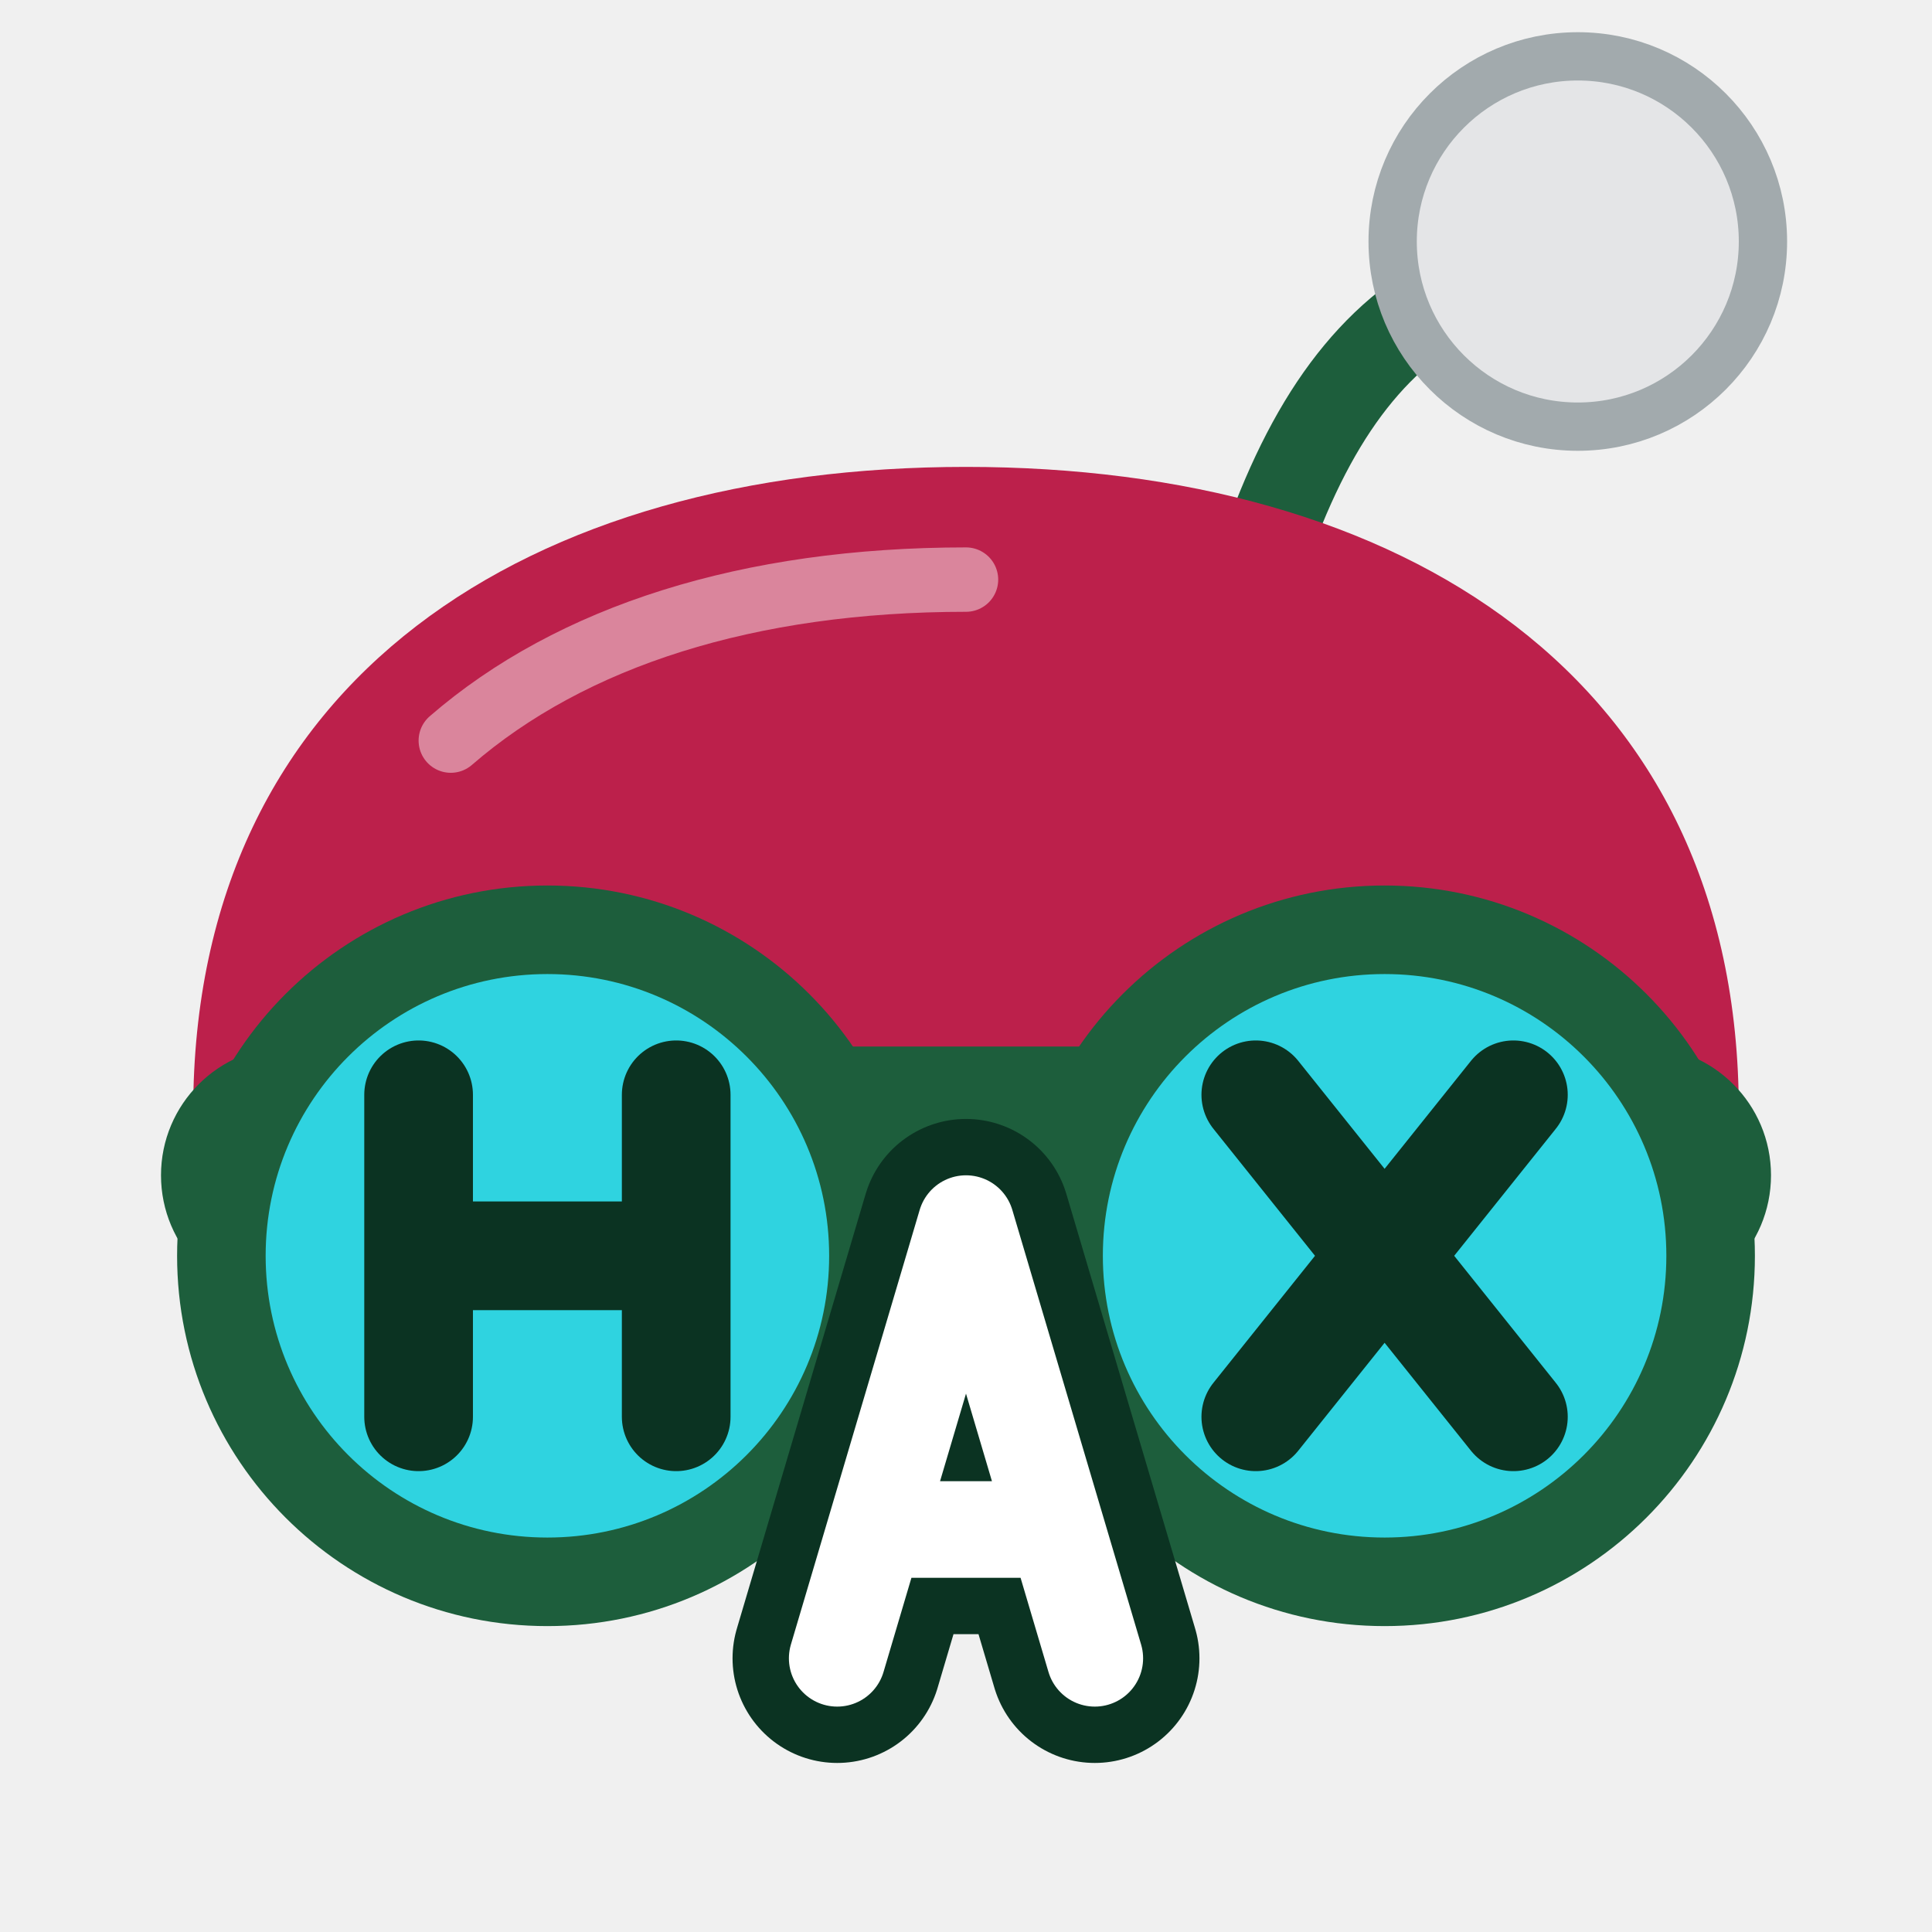
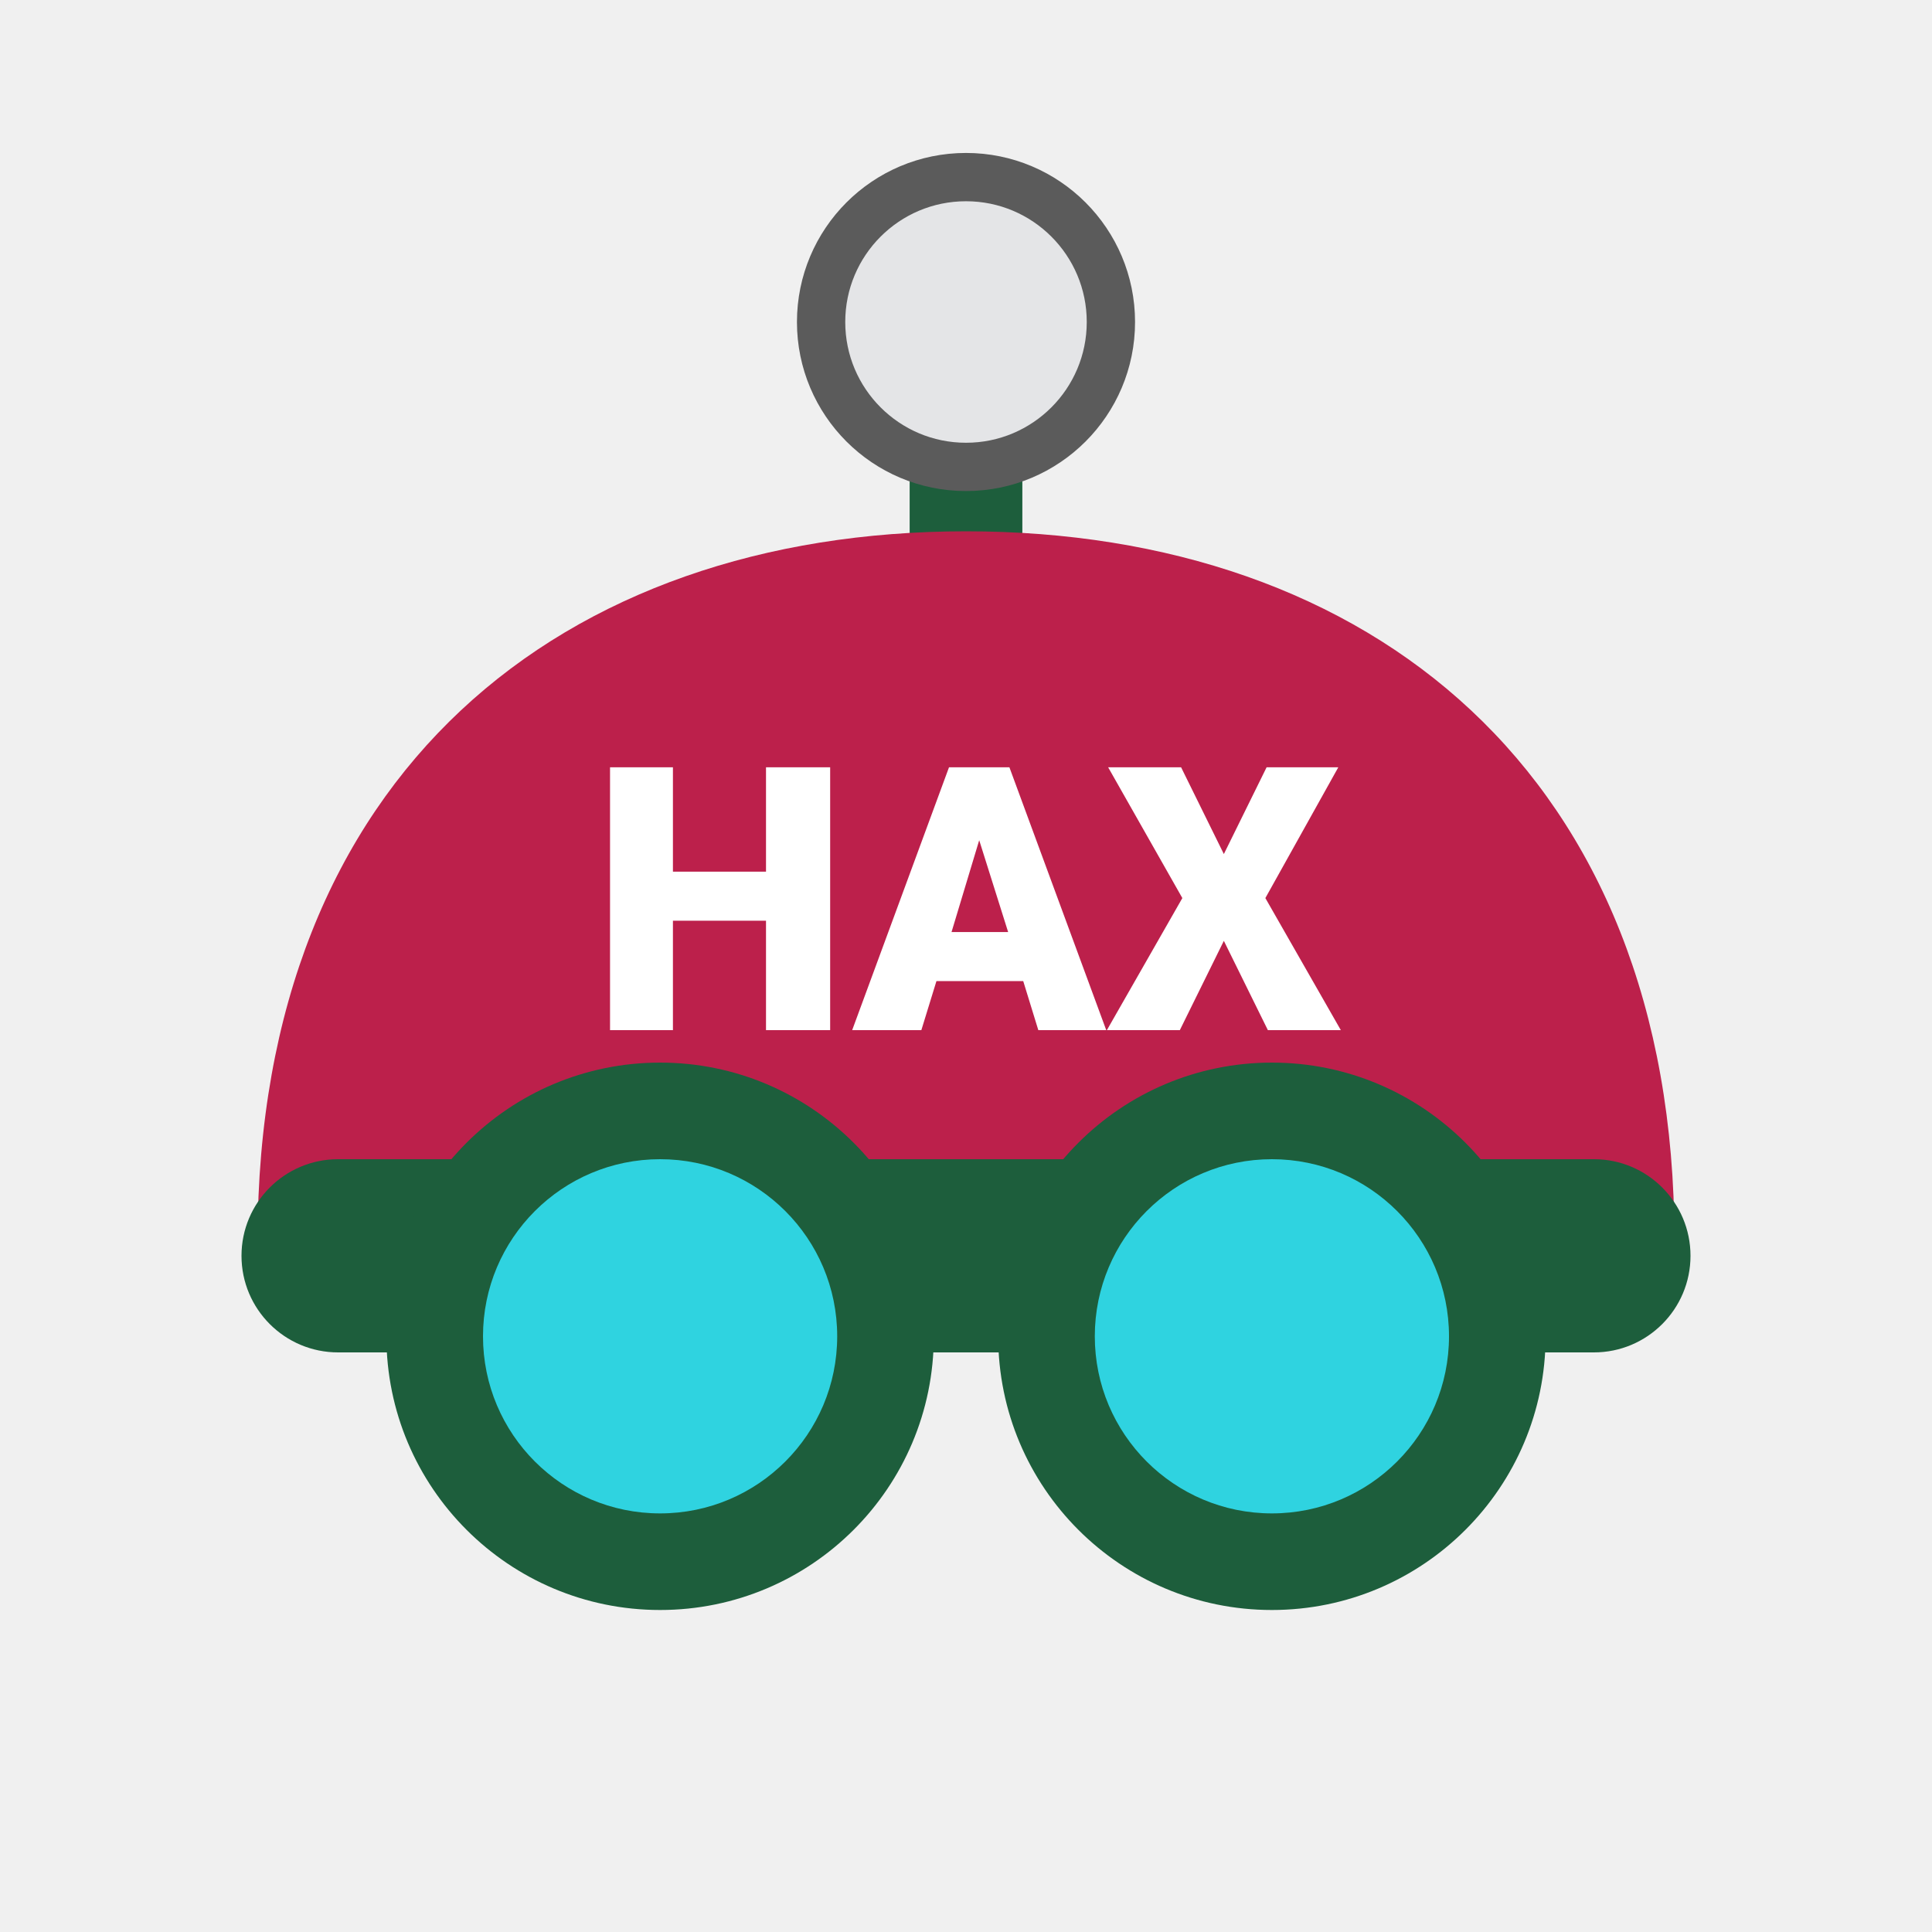
<svg xmlns="http://www.w3.org/2000/svg" viewBox="0 0 24 24" width="24" height="24">
-   <path d="M15.8 6.6c.6-1.6 1.4-2.6 2.6-3.1" fill="none" stroke="#1d5e3c" stroke-width="1.1" stroke-linecap="round" />
-   <circle cx="19.6" cy="3" r="2.3" fill="#e4e5e7" stroke="#a2aaad" stroke-width=".6" />
-   <path d="M2.4 13.8c0-5.4 4.2-8 9.6-8s9.6 2.6 9.6 8z" fill="#bc204b" />
-   <path d="M5.6 9.2c1.5-1.3 3.7-2 6.4-2" fill="none" stroke="#fff" stroke-opacity=".45" stroke-width=".8" stroke-linecap="round" />
-   <rect x="2" y="13" width="20" height="3.2" rx="1.6" fill="#1d5e3c" />
-   <circle cx="6.8" cy="15.6" r="4.6" fill="#1d5e3c" />
-   <circle cx="17.2" cy="15.6" r="4.6" fill="#1d5e3c" />
-   <circle cx="6.8" cy="15.6" r="3.5" fill="#2fd3e0" />
-   <circle cx="17.2" cy="15.6" r="3.5" fill="#2fd3e0" />
-   <path d="M5.2 13.6v4m3.2-4v4m-3.2-2h3.2m7.2-2 3.2 4m0-4-3.2 4" fill="none" stroke="#0b3322" stroke-width="1.35" stroke-linecap="round" />
-   <path d="m10.4 20.6 1.6-5.4 1.6 5.4M10.9 19h2.2" fill="none" stroke="#0b3322" stroke-width="2.6" stroke-linecap="round" stroke-linejoin="round" />
-   <path d="m10.4 20.6 1.6-5.4 1.6 5.4M10.9 19h2.2" fill="none" stroke="#fff" stroke-width="1.2" stroke-linecap="round" stroke-linejoin="round" />
+   <path d="M12 6.6v-.8" stroke="#1d5e3c" stroke-width="1.4" stroke-linecap="round" />
+   <circle cx="12" cy="4" r="1.8" fill="#e4e5e7" stroke="#5b5b5b" stroke-width=".6" />
+   <path d="M3.2 15.4C3.2 9.6 7 6.6 12 6.6s8.8 3 8.8 8.8Z" fill="#bc204b" />
+   <text x="12" y="12.8" font-size="4.6" font-weight="900" fill="#fff" text-anchor="middle" font-family="Roboto, Arial, sans-serif">HAX</text>
+   <rect x="3" y="14.4" width="18" height="2.4" rx="1.2" fill="#1d5e3c" />
+   <circle cx="8.2" cy="16.6" r="3.4" fill="#1d5e3c" />
+   <circle cx="15.8" cy="16.6" r="3.4" fill="#1d5e3c" />
+   <g fill="#2fd3e0">
+     <circle cx="8.2" cy="16.6" r="2.2" />
+     <circle cx="15.8" cy="16.6" r="2.2" />
+   </g>
</svg>
